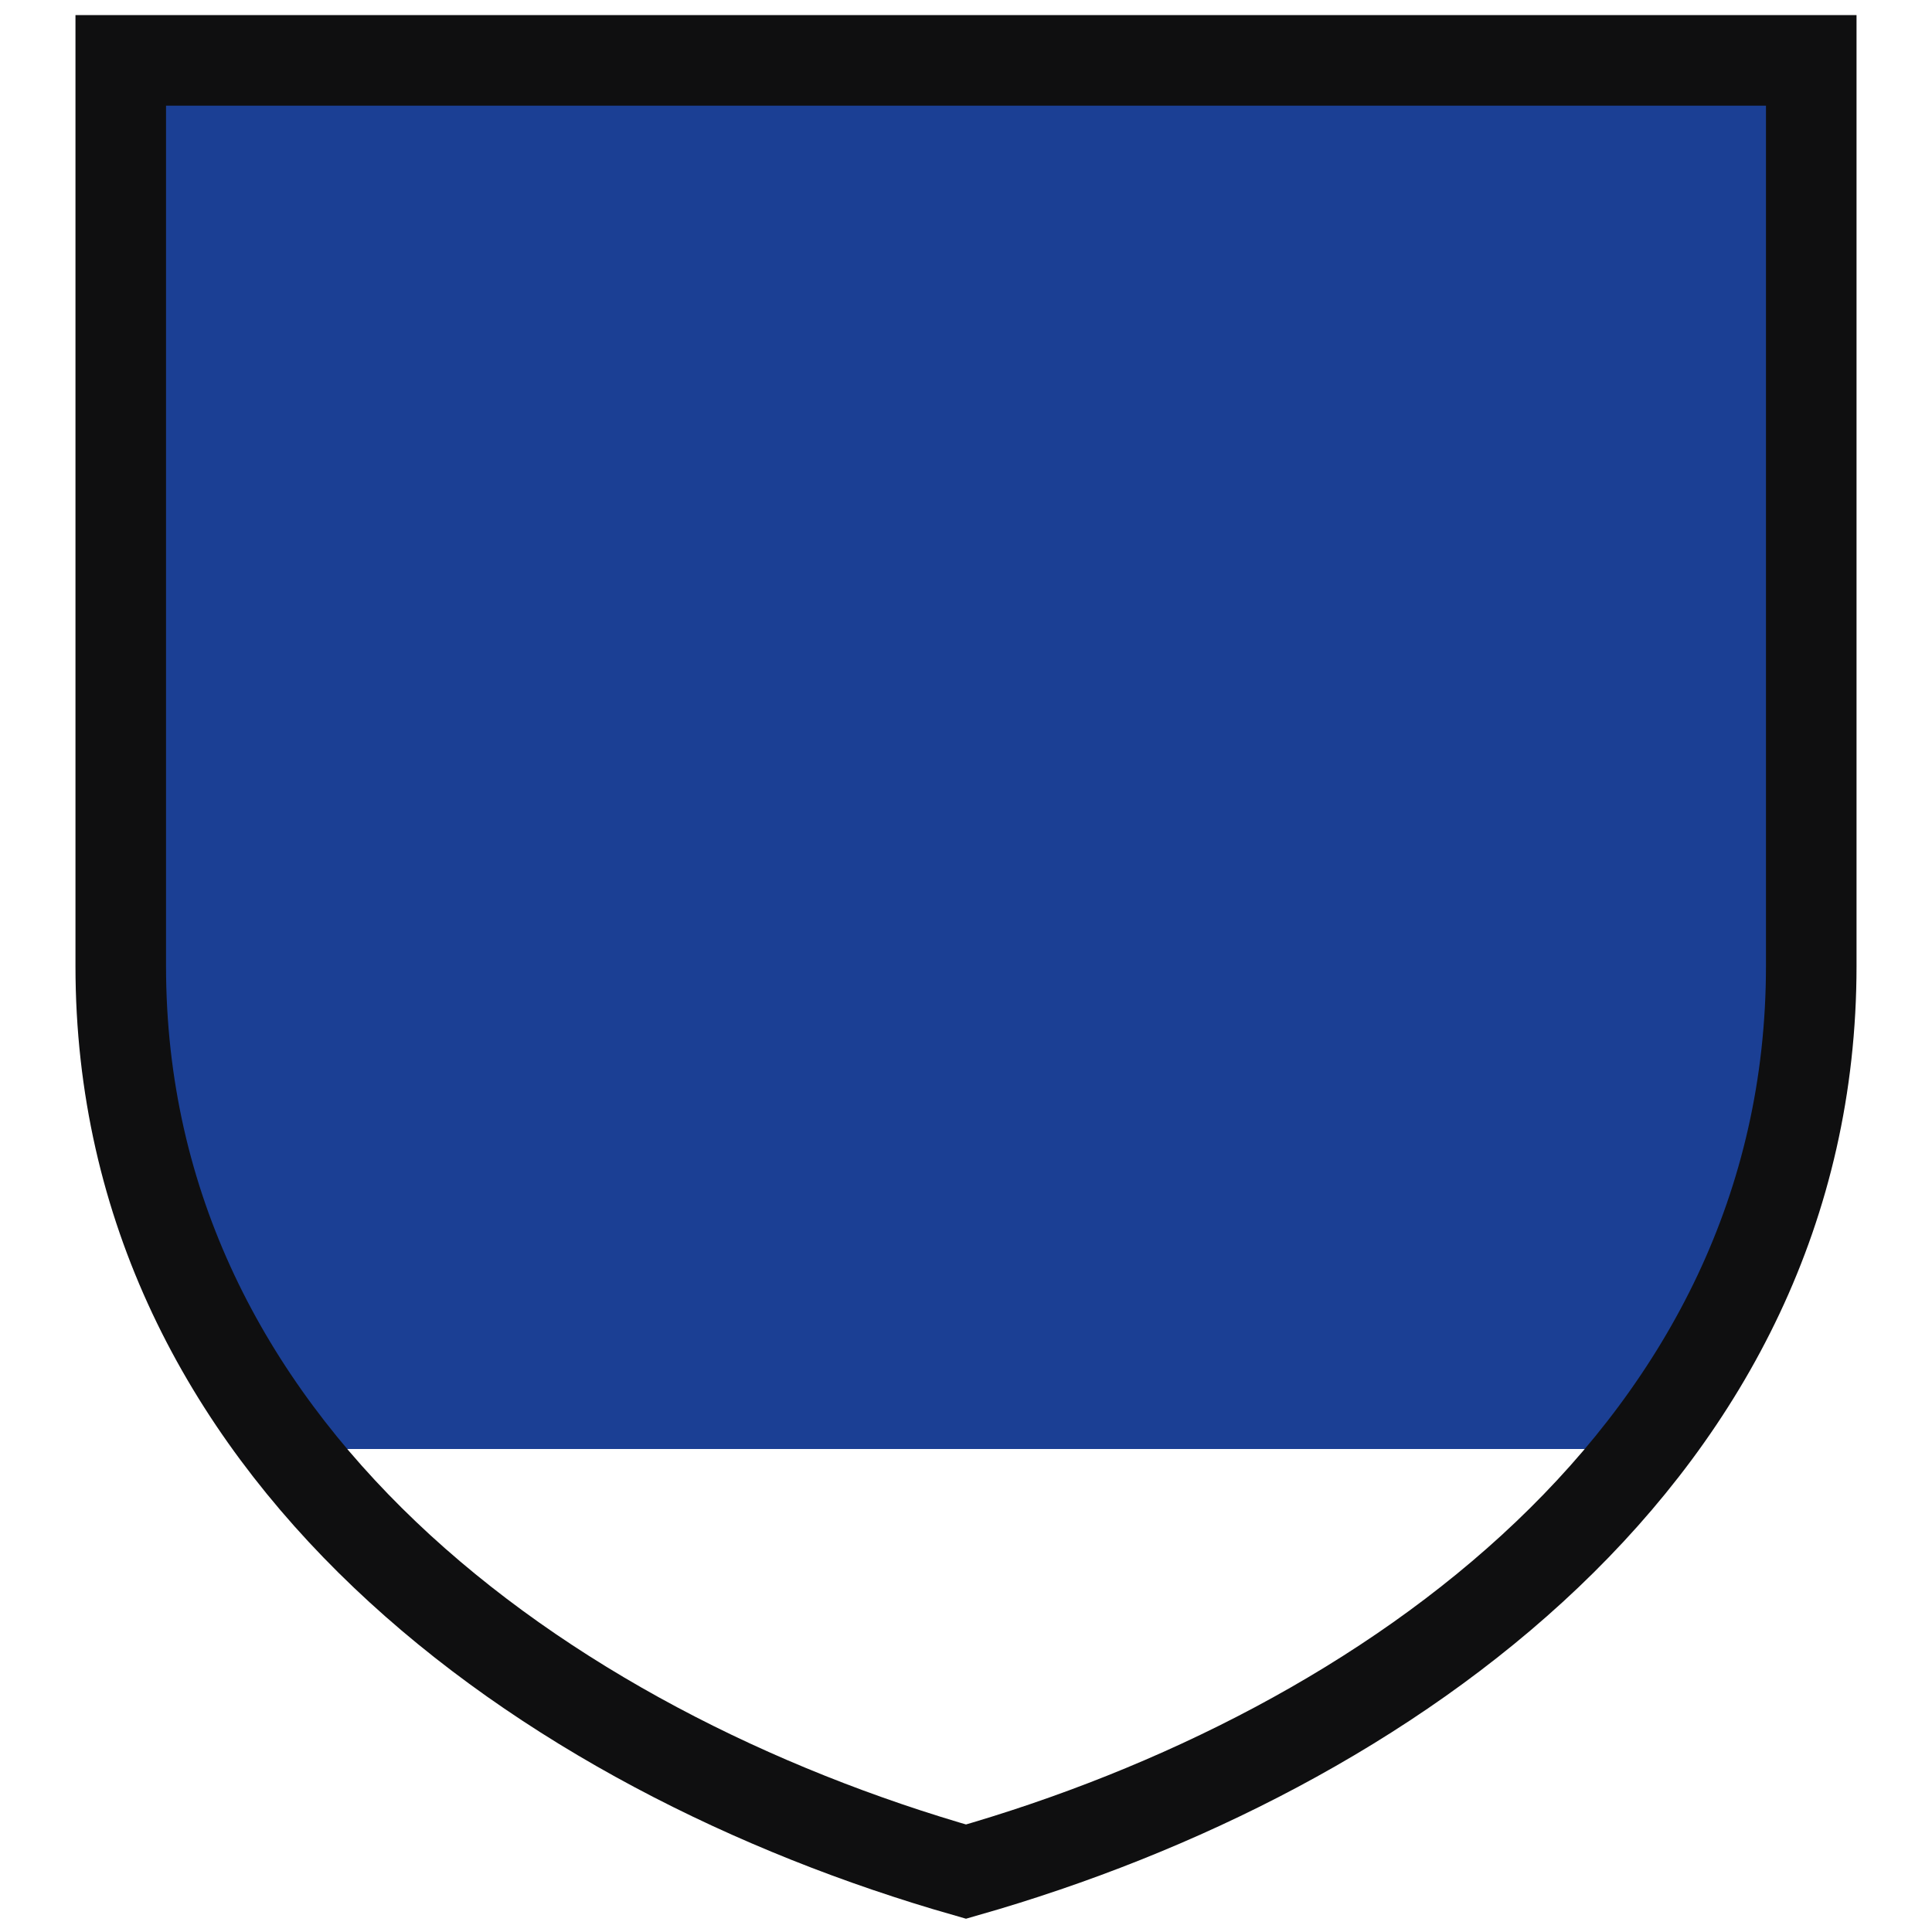
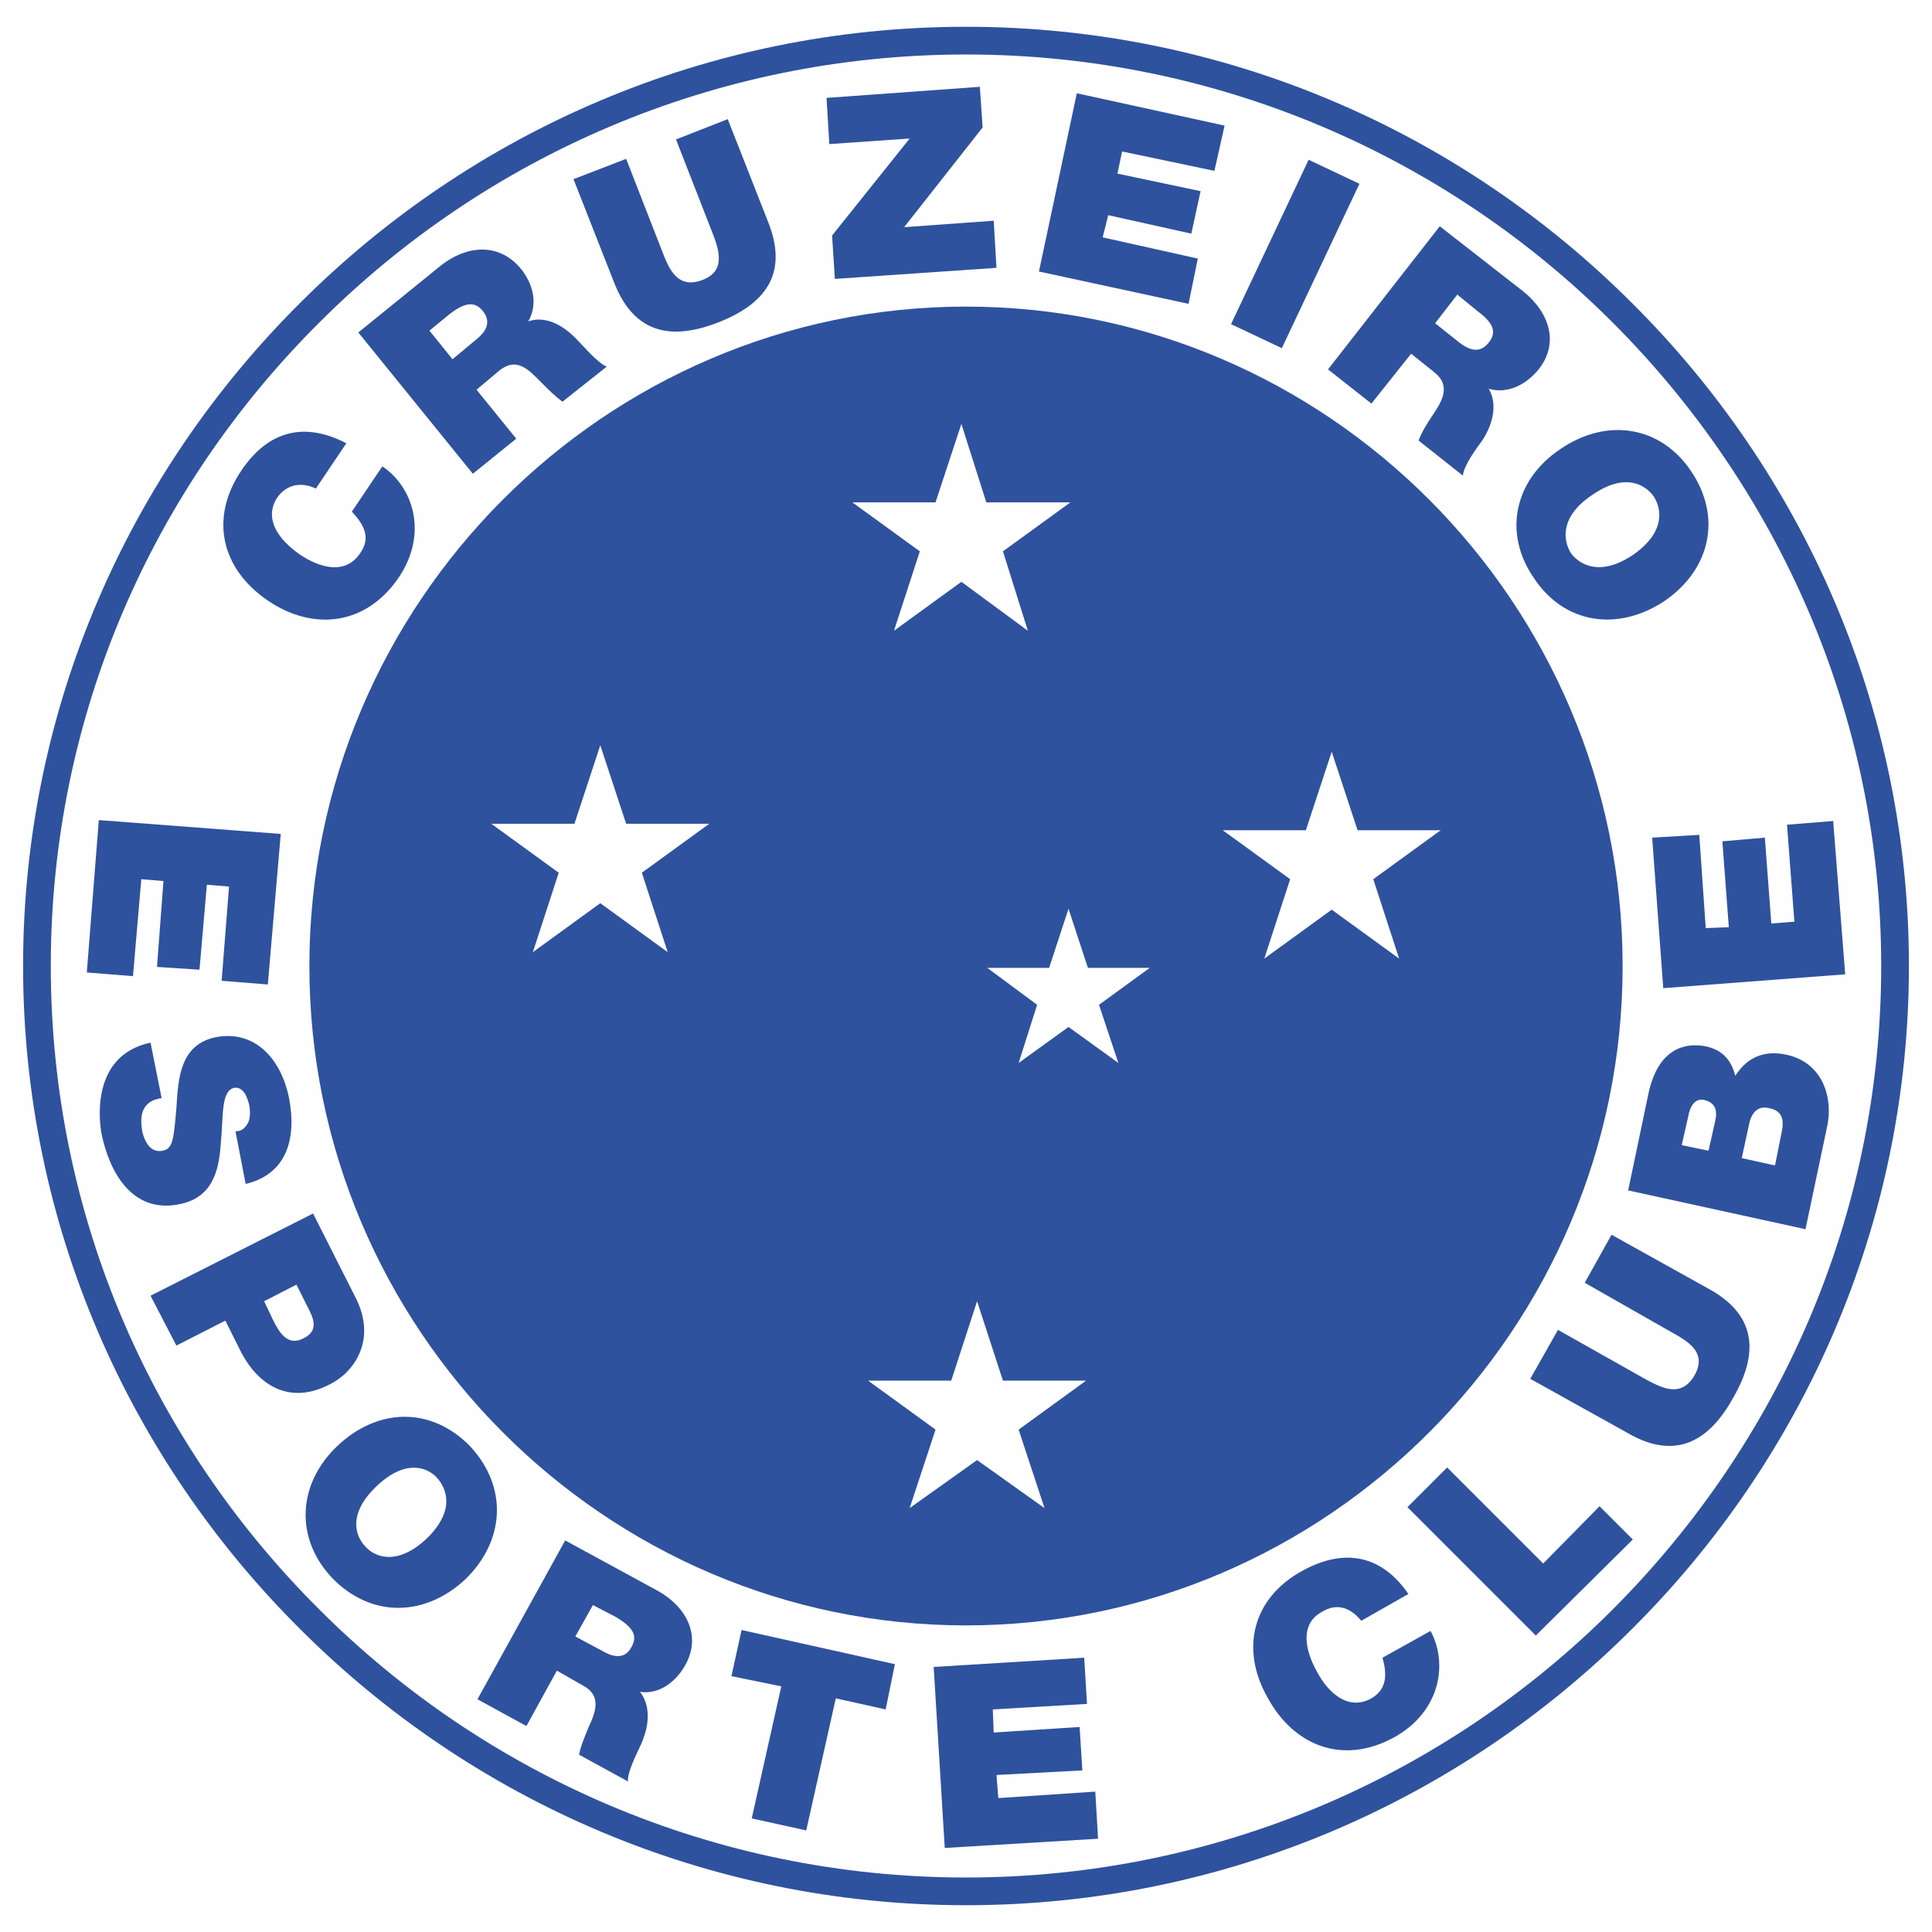
- <svg xmlns="http://www.w3.org/2000/svg" viewBox="0 0 64 64" width="64" height="64">
-   <clipPath id="c">
-     <path d="M4 2h56v30c0 16-14 26-28 30C18 58 4 48 4 32z" />
-   </clipPath>
-   <g clip-path="url(#c)">
-     <rect x="4" y="2" width="56" height="46" fill="#1b3f94" />
+ <svg xmlns="http://www.w3.org/2000/svg" clip-rule="evenodd" fill-rule="evenodd" height="316.228" image-rendering="optimizeQuality" shape-rendering="geometricPrecision" text-rendering="geometricPrecision" viewBox="0 0 2092 2092" width="316.228">
+   <g fill="#fefefe">
+     <path d="m1058 1409 28 86h90l-73 53 28 85-73-52-73 52 28-85-73-53h90z" />
+     <path d="m1442 814 28 85h90l-73 53 28 86-73-53-73 53 28-86-73-53h90z" />
+     <path d="m1157 984 21 64h67l-55 40 21 63-54-39-54 39 20-63-54-40h67z" />
+     <path d="m1041 459 27 85h91l-73 53 27 86-72-53-73 53 28-86-73-53h90z" />
+     <path d="m650 807 28 85h90l-73 53 28 86-73-53-73 53 28-86-73-53h90z" />
+     <path d="m321 1391-35 18 10 21c7 14 16 28 33 19 16-8 11-21 4-34z" />
+     <path d="m407 1610c-31 30-22 54-11 65 10 11 34 21 66-9 31-30 22-54 11-66-10-11-34-21-66 10z" />
+     <path d="m1612 371c8-10 7-20-12-34l-22-18-24 31 25 20c9 7 22 15 33 1z" />
+     <path d="m523 337c-8-10-18-11-36 3l-22 18 25 31 24-20c9-7 20-18 9-32z" />
+     <path d="m1768 601c36-25 31-50 23-63-9-13-31-27-67-2-36 24-31 50-23 63 9 12 31 26 67 2z" />
+     <path d="m667 1751-25-13-19 34 28 15c10 6 25 12 33-4 6-11 3-20-17-32z" />
+     <path d="m1978 1222-23 109-192-42 22-105c11-51 42-55 62-51 19 4 28 16 32 32 10-16 27-29 55-23 39 8 52 46 44 80zm-101 291c-29 53-67 66-114 39l-106-59 30-53 94 53c17 9 39 22 54-4 14-25-8-37-26-47l-93-53 29-52 106 59c47 26 56 65 26 117zm-214 258-139-139 43-43 104 104 61-62 36 36zm-153 110c-56 31-109 9-137-42-31-54-16-109 37-138 47-26 87-16 115 25l-51 29c-5-6-20-23-42-10-25 13-19 42-6 65 12 23 34 43 59 29 17-10 17-26 12-44l52-29c19 35 11 87-39 115zm-487 120-12-196 163-10 3 50-102 6 1 25 93-6 3 47-93 5 2 25 105-7 3 51zm-64-150-54-12-32 143-59-13 32-143-54-11 11-50 166 37zm-217-48c-10 18-28 32-49 29 11 14 11 35 1 57-4 9-15 30-14 40l-53-29c2-10 6-19 10-29 8-17 15-35-6-46l-28-16-33 60-53-29 95-172 101 55c30 17 47 48 29 80zm-382-94c-41-43-38-102 5-143 44-42 102-43 144 0 41 44 38 102-5 144-44 41-102 42-144-1zm-100-247-16-32-53 27-28-54 176-89 46 91c24 47-3 82-28 94-42 22-77 3-97-37zm-150-234c-4-22-8-86 53-99l12 60c-5 1-9 2-12 4-11 7-11 20-9 32 2 9 8 24 22 21 11-2 12-11 15-46 2-33 4-69 43-77 44-8 71 26 79 66 8 42-1 82-47 93l-11-57c7 0 11-4 14-10 2-5 2-12 1-18-2-8-6-21-17-19-14 4-11 32-14 61-2 29-9 58-45 65-50 10-75-33-84-76zm-3-340 197 15-14 163-50-4 8-102-24-2-8 92-46-3 7-93-24-2-9 105-50-4zm154-378c30-45 70-53 114-30l-33 49c-6-3-27-11-42 10-15 24 3 46 24 61 22 15 50 23 66-1 12-17 4-31-9-45l33-49c33 22 50 72 18 120-36 53-93 58-141 26-52-35-64-90-30-141zm217-223c27-21 62-25 86 4 13 16 19 38 8 57 17-6 36 2 53 20 7 7 22 25 32 29l-48 38c-8-6-15-13-23-21-13-13-26-28-45-13l-25 21 43 53-47 38-124-153zm200-115 39 100c7 18 16 42 44 31 26-10 17-34 10-52l-39-100 56-22 44 112c20 51 2 86-54 108s-93 8-113-43l-44-112zm383-78 3 44-85 108 97-7 3 51-175 12-3-47 84-105-87 6-3-50zm105 7 160 35-11 49-100-21-5 24 90 19-10 46-90-20-6 24 103 23-10 49-162-35zm251 72 55 26-84 178-55-26zm233 143c27 22 39 55 16 84-13 16-33 27-54 21 9 15 6 36-7 56-6 8-20 27-21 38l-48-38c4-10 9-18 15-27 10-15 21-32 2-47l-25-20-43 54-47-37 121-155zm107 730c0 393-320 714-711 714s-711-321-711-714 320-714 711-714 711 321 711 714zm74-536c34 50 21 107-29 141-50 33-108 25-141-25-34-49-21-107 29-140 50-34 108-25 141 24zm80 397 7 93 25-2-8-105 50-4 13 166-197 15-12-163 51-3 7 101 25-1-7-93zm-165-558c-179-179-427-290-700-290-273 0-521 111-700 290-180 179-291 425-291 697 0 272 111 518 291 697 179 179 427 290 700 290 273 0 521-111 700-290s291-425 291-697-112-518-291-697z" />
+     <path d="m1916 1200c-11-3-19 3-22 17l-8 37 36 8 7-35c3-13 2-24-13-27z" />
+     <path d="m1845 1191c-9-2-15 6-17 18l-7 31 29 6 7-31c3-12 1-21-12-24z" />
+     <path d="m1767 1764c-185 185-440 299-721 299-281 0-536-114-721-299-185-184-300-438-300-718 0-280 115-534 300-718 185-185 440-299 721-299 281 0 536 114 721 299 185 184 300 438 300 718s-115 534-300 718zm-721-1764c-578 0-1046 468-1046 1046s468 1046 1046 1046 1046-468 1046-1046-468-1046-1046-1046z" />
+     <path d="m517 1840 95-172 101 55c30 17 47 48 29 80-10 18-28 32-49 29 11 14 11 35 1 57-4 9-15 30-14 40l-53-29c2-10 6-19 10-29 8-17 15-35-6-46l-28-16-33 60zm297 129 32-143-54-11 11-50 166 37-10 49-54-12-32 143zm209 32-12-196 163-10 3 50-102 6 1 25 93-6 3 47-93 5 2 25 105-7 3 51zm-677-258c179 179 427 290 700 290 273 0 521-111 700-290s291-425 291-697-112-518-291-697-427-290-700-290c-273 0-521 111-700 290-180 179-291 425-291 697s111 518 291 697zm700 17c-391 0-711-321-711-714s320-714 711-714 711 321 711 714-320 714-711 714zm-542-50c-44 41-102 42-144-1-41-43-38-102 5-143 44-42 102-43 144 0 41 44 38 102-5 144zm1212-321 29-52 106 59c47 26 56 65 26 117-29 53-67 66-114 39l-106-59 30-53 94 53c17 9 39 22 54-4 14-25-8-37-26-47zm239-58-192-42 22-105c11-51 42-55 62-51 19 4 28 16 32 32 10-16 27-29 55-23 39 8 52 46 44 80zm-582 508c-31-54-16-109 37-138 47-26 87-16 115 25l-51 29c-5-6-20-23-42-10-25 13-19 42-6 65 12 23 34 43 59 29 17-10 17-26 12-44l52-29c19 35 11 87-39 115-56 31-109 9-137-42zm290-68-139-139 43-43 104 104 61-62 36 36zm-1306-272c-42 22-77 3-97-37l-16-32-53 27-28-54 176-89 46 91c24 47-3 82-28 94zm-163-195c-50 10-75-33-84-76-4-22-8-86 53-99l12 60c-5 1-9 2-12 4-11 7-11 20-9 32 2 9 8 24 22 21 11-2 12-11 15-46 2-33 4-69 43-77 44-8 71 26 79 66 8 42-1 82-47 93l-11-57c7 0 11-4 14-10 2-5 2-12 1-18-2-8-6-21-17-19-14 4-11 32-14 61-2 29-9 58-45 65zm30-346-8 92-46-3 7-93-24-2-9 105-50-4 13-165 197 15-14 163-50-4 8-102zm208-333c-36 53-93 58-141 26-52-35-64-90-30-141 30-45 70-53 114-30l-33 49c-6-3-27-11-42 10-15 24 3 46 24 61 22 15 50 23 66-1 12-17 4-31-9-45l33-49c33 22 50 72 18 120zm80-112-124-153 90-73c27-21 62-25 86 4 13 16 19 38 8 57 17-6 36 2 53 20 7 7 22 25 32 29l-48 38c-8-6-15-13-23-21-13-13-26-28-45-13l-25 21 43 53zm266-164c-56 22-93 8-113-43l-44-112 57-22 39 100c7 18 16 42 44 31 26-10 17-34 10-52l-39-100 56-22 44 112c20 51 2 86-54 108zm301-59-175 12-3-47 84-105-87 6-3-50 166-12 3 44-85 108 97-7zm208 39-162-35 41-193 160 35-11 49-100-21-5 24 90 19-10 46-90-20-6 24 103 23zm101 48-55-26 84-178 55 26zm196 138-48-38c4-10 9-18 15-27 10-15 21-32 2-47l-25-20-43 54-47-37 121-155 91 71c27 22 39 55 16 84-13 16-33 27-54 21 9 15 6 36-7 56-6 8-20 27-21 38zm218 136c-50 33-108 25-141-25-34-49-21-107 29-140 50-34 108-25 141 24 34 50 21 107-29 141zm-1 419-12-163 51-3 7 101 25-1-7-93 46-4 7 93 25-2-8-105 50-4 13 166z" />
+     <path d="m396 1675c10 11 34 21 66-9 31-30 22-54 11-66-10-11-34-21-66 10-31 30-22 54-11 65z" />
+     <path d="m329 1449c16-8 11-21 4-34l-12-24-35 18 10 21c7 14 16 28 33 19z" />
+     <path d="m1046 2063c-281 0-536-114-721-299-185-184-300-438-300-718s115-534 300-718c185-185 440-299 721-299 281 0 536 114 721 299 185 184 300 438 300 718s-115 534-300 718c-185 185-440 299-721 299zm-1046-1017c0 578 468 1046 1046 1046s1046-468 1046-1046-468-1046-1046-1046-1046 468-1046 1046z" />
+     <path d="m651 1787c10 6 25 12 33-4 6-11 3-20-17-32l-25-13-19 34z" />
+     <path d="m1013 1548-28 85 73-52 73 52-28-85 73-53h-90l-28-86-28 86h-90z" />
+     <path d="m1103 1151 54-39 54 39-21-63 55-40h-67l-21-64-21 64h-67l54 40z" />
+     <path d="m1397 952-28 86 73-53 73 53-28-86 73-53h-90l-28-85-28 85h-90z" />
+     <path d="m1113 683-27-86 73-53h-91l-27-85-28 85h-90l73 53-28 86 73-53z" />
+     <path d="m678 892-28-85-28 85h-90l73 53-28 86 73-53 73 53-28-86 73-53z" />
+     <path d="m490 389 24-20c9-7 20-18 9-32-8-10-18-11-36 3l-22 18z" />
+     <path d="m1578 319-24 31 25 20c9 7 22 15 33 1 8-10 7-20-12-34z" />
+     <path d="m1724 536c-36 24-31 50-23 63 9 12 31 26 67 2 36-25 31-50 23-63-9-13-31-27-67-2z" />
+     <path d="m1845 1191c-9-2-15 6-17 18l-7 31 29 6 7-31c3-12 1-21-12-24z" />
+     <path d="m1894 1217-8 37 36 8 7-35c3-13 2-24-13-27-11-3-19 3-22 17z" />
  </g>
-   <path d="M4 2h56v30c0 16-14 26-28 30C18 58 4 48 4 32z" fill="none" stroke="#0f0f10" stroke-width="3" />
+   <path d="m346 1743c-180-179-291-425-291-697s111-518 291-697c179-179 427-290 700-290 273 0 521 111 700 290s291 425 291 697-112 518-291 697-427 290-700 290c-273 0-521-111-700-290zm-321-697c0 280 115 534 300 718 185 185 440 299 721 299 281 0 536-114 721-299 185-184 300-438 300-718s-115-534-300-718c-185-185-440-299-721-299-281 0-536 114-721 299-185 184-300 438-300 718z" fill="#2f529e" />
+   <path d="m335 1046c0 393 320 714 711 714s711-321 711-714-320-714-711-714-711 321-711 714zm650 587 28-85-73-53h90l28-86 28 86h90l-73 53 28 85-73-52zm118-482 20-63-54-40h67l21-64 21 64h67l-55 40 21 63-54-39zm10-468-72-53-73 53 28-86-73-53h90l28-85 27 85h91l-73 53zm256 355 28-86-73-53h90l28-85 28 85h90l-73 53 28 86-73-53zm-646-7-73-53-73 53 28-86-73-53h90l28-85 28 85h90l-73 53z" fill="#2f529e" />
+   <path d="m904 302 175-12-3-51-97 7 85-108-3-44-166 12 3 50 87-6-84 105z" fill="#2f529e" />
+   <path d="m1166 101-41 193 162 35 10-49-103-23 6-24 90 20 10-46-90-19 5-24 100 21 11-49z" fill="#2f529e" />
+   <path d="m1417 173-84 178 55 26 84-178z" fill="#2f529e" />
+   <path d="m1559 245-121 155 47 37 43-54 25 20c19 15 8 32-2 47-6 9-11 17-15 27l48 38c1-11 15-30 21-38 13-20 16-41 7-56 21 6 41-5 54-21 23-29 11-62-16-84zm53 126c-11 14-24 6-33-1l-25-20 24-31 22 18c19 14 20 24 12 34z" fill="#2f529e" />
+   <path d="m1831 510c-33-49-91-58-141-24-50 33-63 91-29 140 33 50 91 58 141 25 50-34 63-91 29-141zm-130 89c-8-13-13-39 23-63 36-25 58-11 67 2 8 13 13 38-23 63-36 24-58 10-67-2z" fill="#2f529e" />
+   <path d="m291 651c48 32 105 27 141-26 32-48 15-98-18-120l-33 49c13 14 21 28 9 45-16 24-44 16-66 1-21-15-39-37-24-61 15-21 36-13 42-10l33-49c-44-23-84-15-114 30-34 51-22 106 30 141z" fill="#2f529e" />
+   <path d="m388 360 124 153 47-38-43-53 25-21c19-15 32 0 45 13 8 8 15 15 23 21l48-38c-10-4-25-22-32-29-17-18-36-26-53-20 11-19 5-41-8-57-24-29-59-25-86-4zm135-23c11 14 0 25-9 32l-24 20-25-31 22-18c18-14 28-13 36-3z" fill="#2f529e" />
+   <path d="m665 306c20 51 57 65 113 43s74-57 54-108l-44-112-56 22 39 100c7 18 16 42-10 52-28 11-37-13-44-31l-39-100-57 22z" fill="#2f529e" />
+   <path d="m304 903-197-15-13 165 50 4 9-105 24 2-7 93 46 3 8-92 24 2-8 102 50 4z" fill="#2f529e" />
+   <path d="m313 1189c-8-40-35-74-79-66-39 8-41 44-43 77-3 35-4 44-15 46-14 3-20-12-22-21-2-12-2-25 9-32 3-2 7-3 12-4l-12-60c-61 13-57 77-53 99 9 43 34 86 84 76 36-7 43-36 45-65 3-29 0-57 14-61 11-2 15 11 17 19 1 6 1 13-1 18-3 6-7 10-14 10l11 57c46-11 55-51 47-93z" fill="#2f529e" />
+   <path d="m339 1314-176 89 28 54 53-27 16 32c20 40 55 59 97 37 25-12 52-47 28-94zm-53 95 35-18 12 24c7 13 12 26-4 34-17 9-26-5-33-19z" fill="#2f529e" />
+   <path d="m509 1566c-42-43-100-42-144 0-43 41-46 100-5 143 42 43 100 42 144 1 43-42 46-100 5-144zm-102 44c32-31 56-21 66-10 11 12 20 36-11 66-32 30-56 20-66 9-11-11-20-35 11-65z" fill="#2f529e" />
+   <path d="m612 1668-95 172 53 29 33-60 28 16c21 11 14 29 6 46-4 10-8 19-10 29l53 29c-1-10 10-31 14-40 10-22 10-43-1-57 21 3 39-11 49-29 18-32 1-63-29-80zm11 104 19-34 25 13c20 12 23 21 17 32-8 16-23 10-33 4z" fill="#2f529e" />
+   <path d="m846 1826-32 143 59 13 32-143 54 12 10-49-166-37-11 50z" fill="#2f529e" />
+   <path d="m1011 1805 12 196 166-10-3-51-105 7-2-25 93-5-3-47-93 6-1-25 102-6-3-50z" fill="#2f529e" />
+   <path d="m1410 1701c-53 29-68 84-37 138 28 51 81 73 137 42 50-28 58-80 39-115l-52 29c5 18 5 34-12 44-25 14-47-6-59-29-13-23-19-52 6-65 22-13 37 4 42 10l51-29c-28-41-68-51-115-25z" fill="#2f529e" />
+   <path d="m1524 1632 139 139 105-104-36-36-61 62-104-104z" fill="#2f529e" />
+   <path d="m1657 1493 106 59c47 27 85 14 114-39 30-52 21-91-26-117l-106-59-29 52 93 53c18 10 40 22 26 47-15 26-37 13-54 4l-94-53z" fill="#2f529e" />
+   <path d="m1763 1289 192 42 23-109c8-34-5-72-44-80-28-6-45 7-55 23-4-16-13-28-32-32-20-4-51 0-62 51zm159-27-36-8 8-37c3-14 11-20 22-17 15 3 16 14 13 27zm-65-47-7 31-29-6 7-31c2-12 8-20 17-18 13 3 15 12 12 24z" fill="#2f529e" />
+   <path d="m1801 1070 197-15-13-166-50 4 8 105-25 2-7-93-46 4 7 93-25 1-7-101-51 3z" fill="#2f529e" />
</svg>
